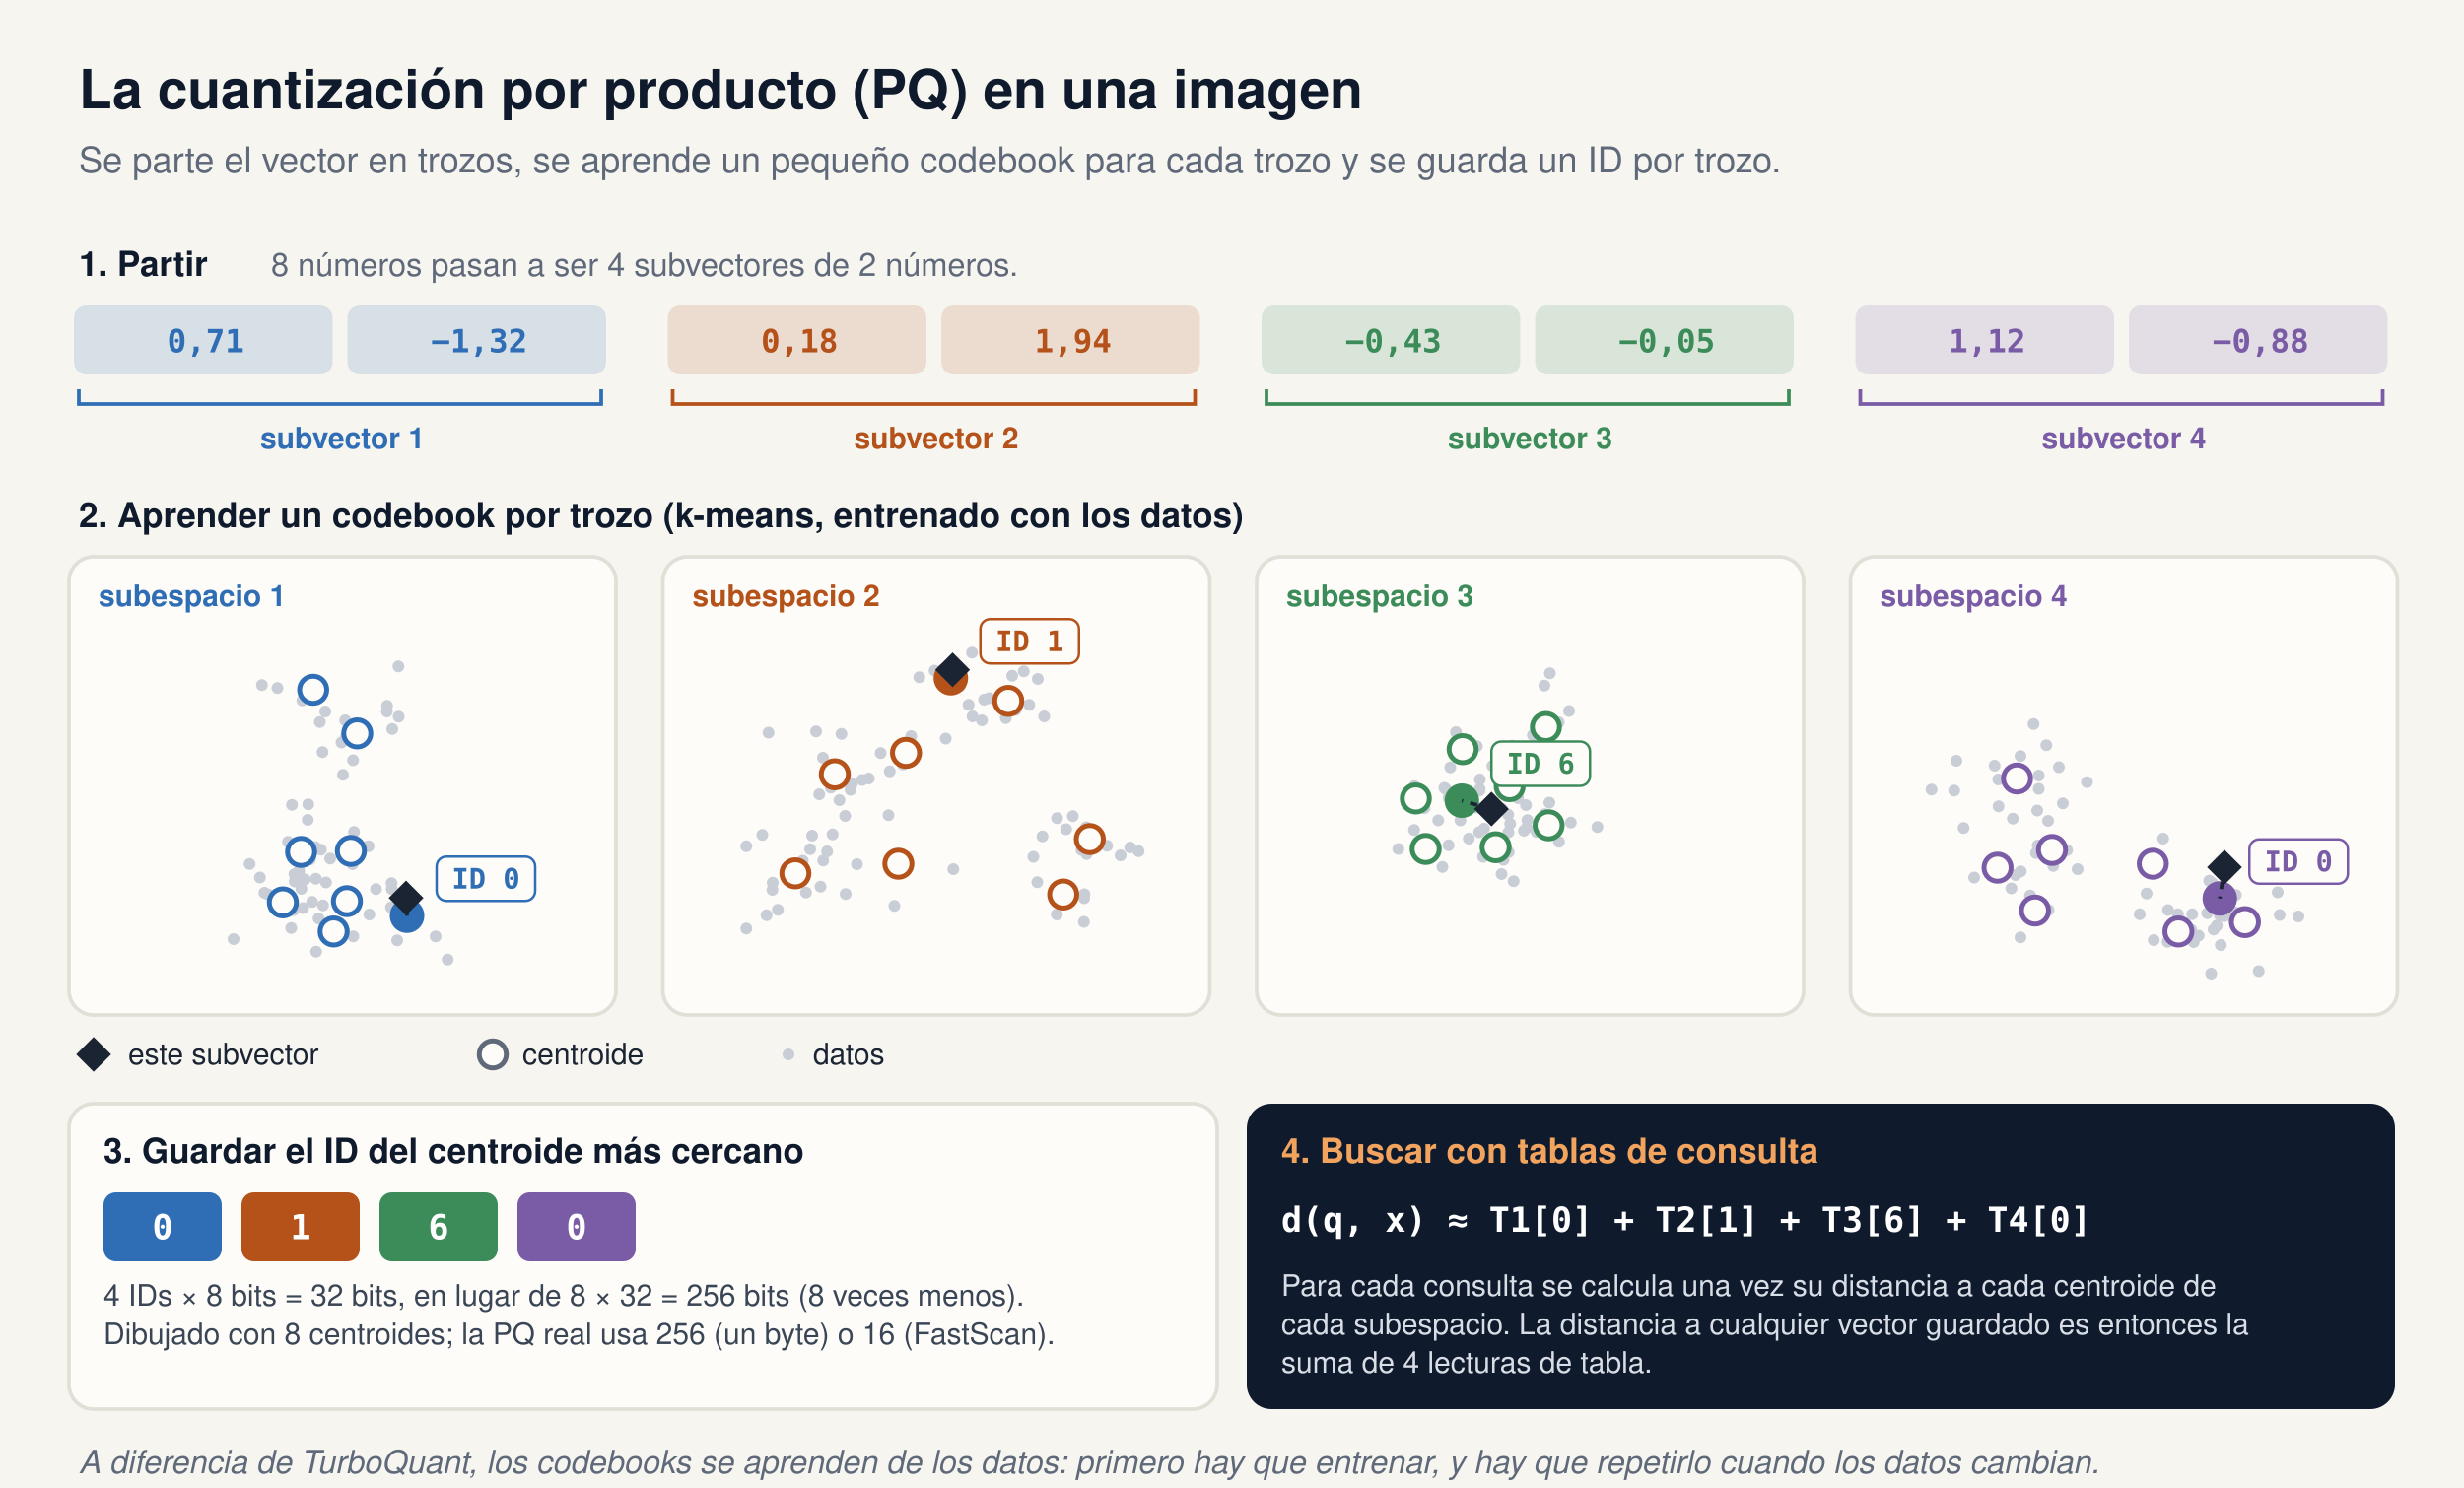
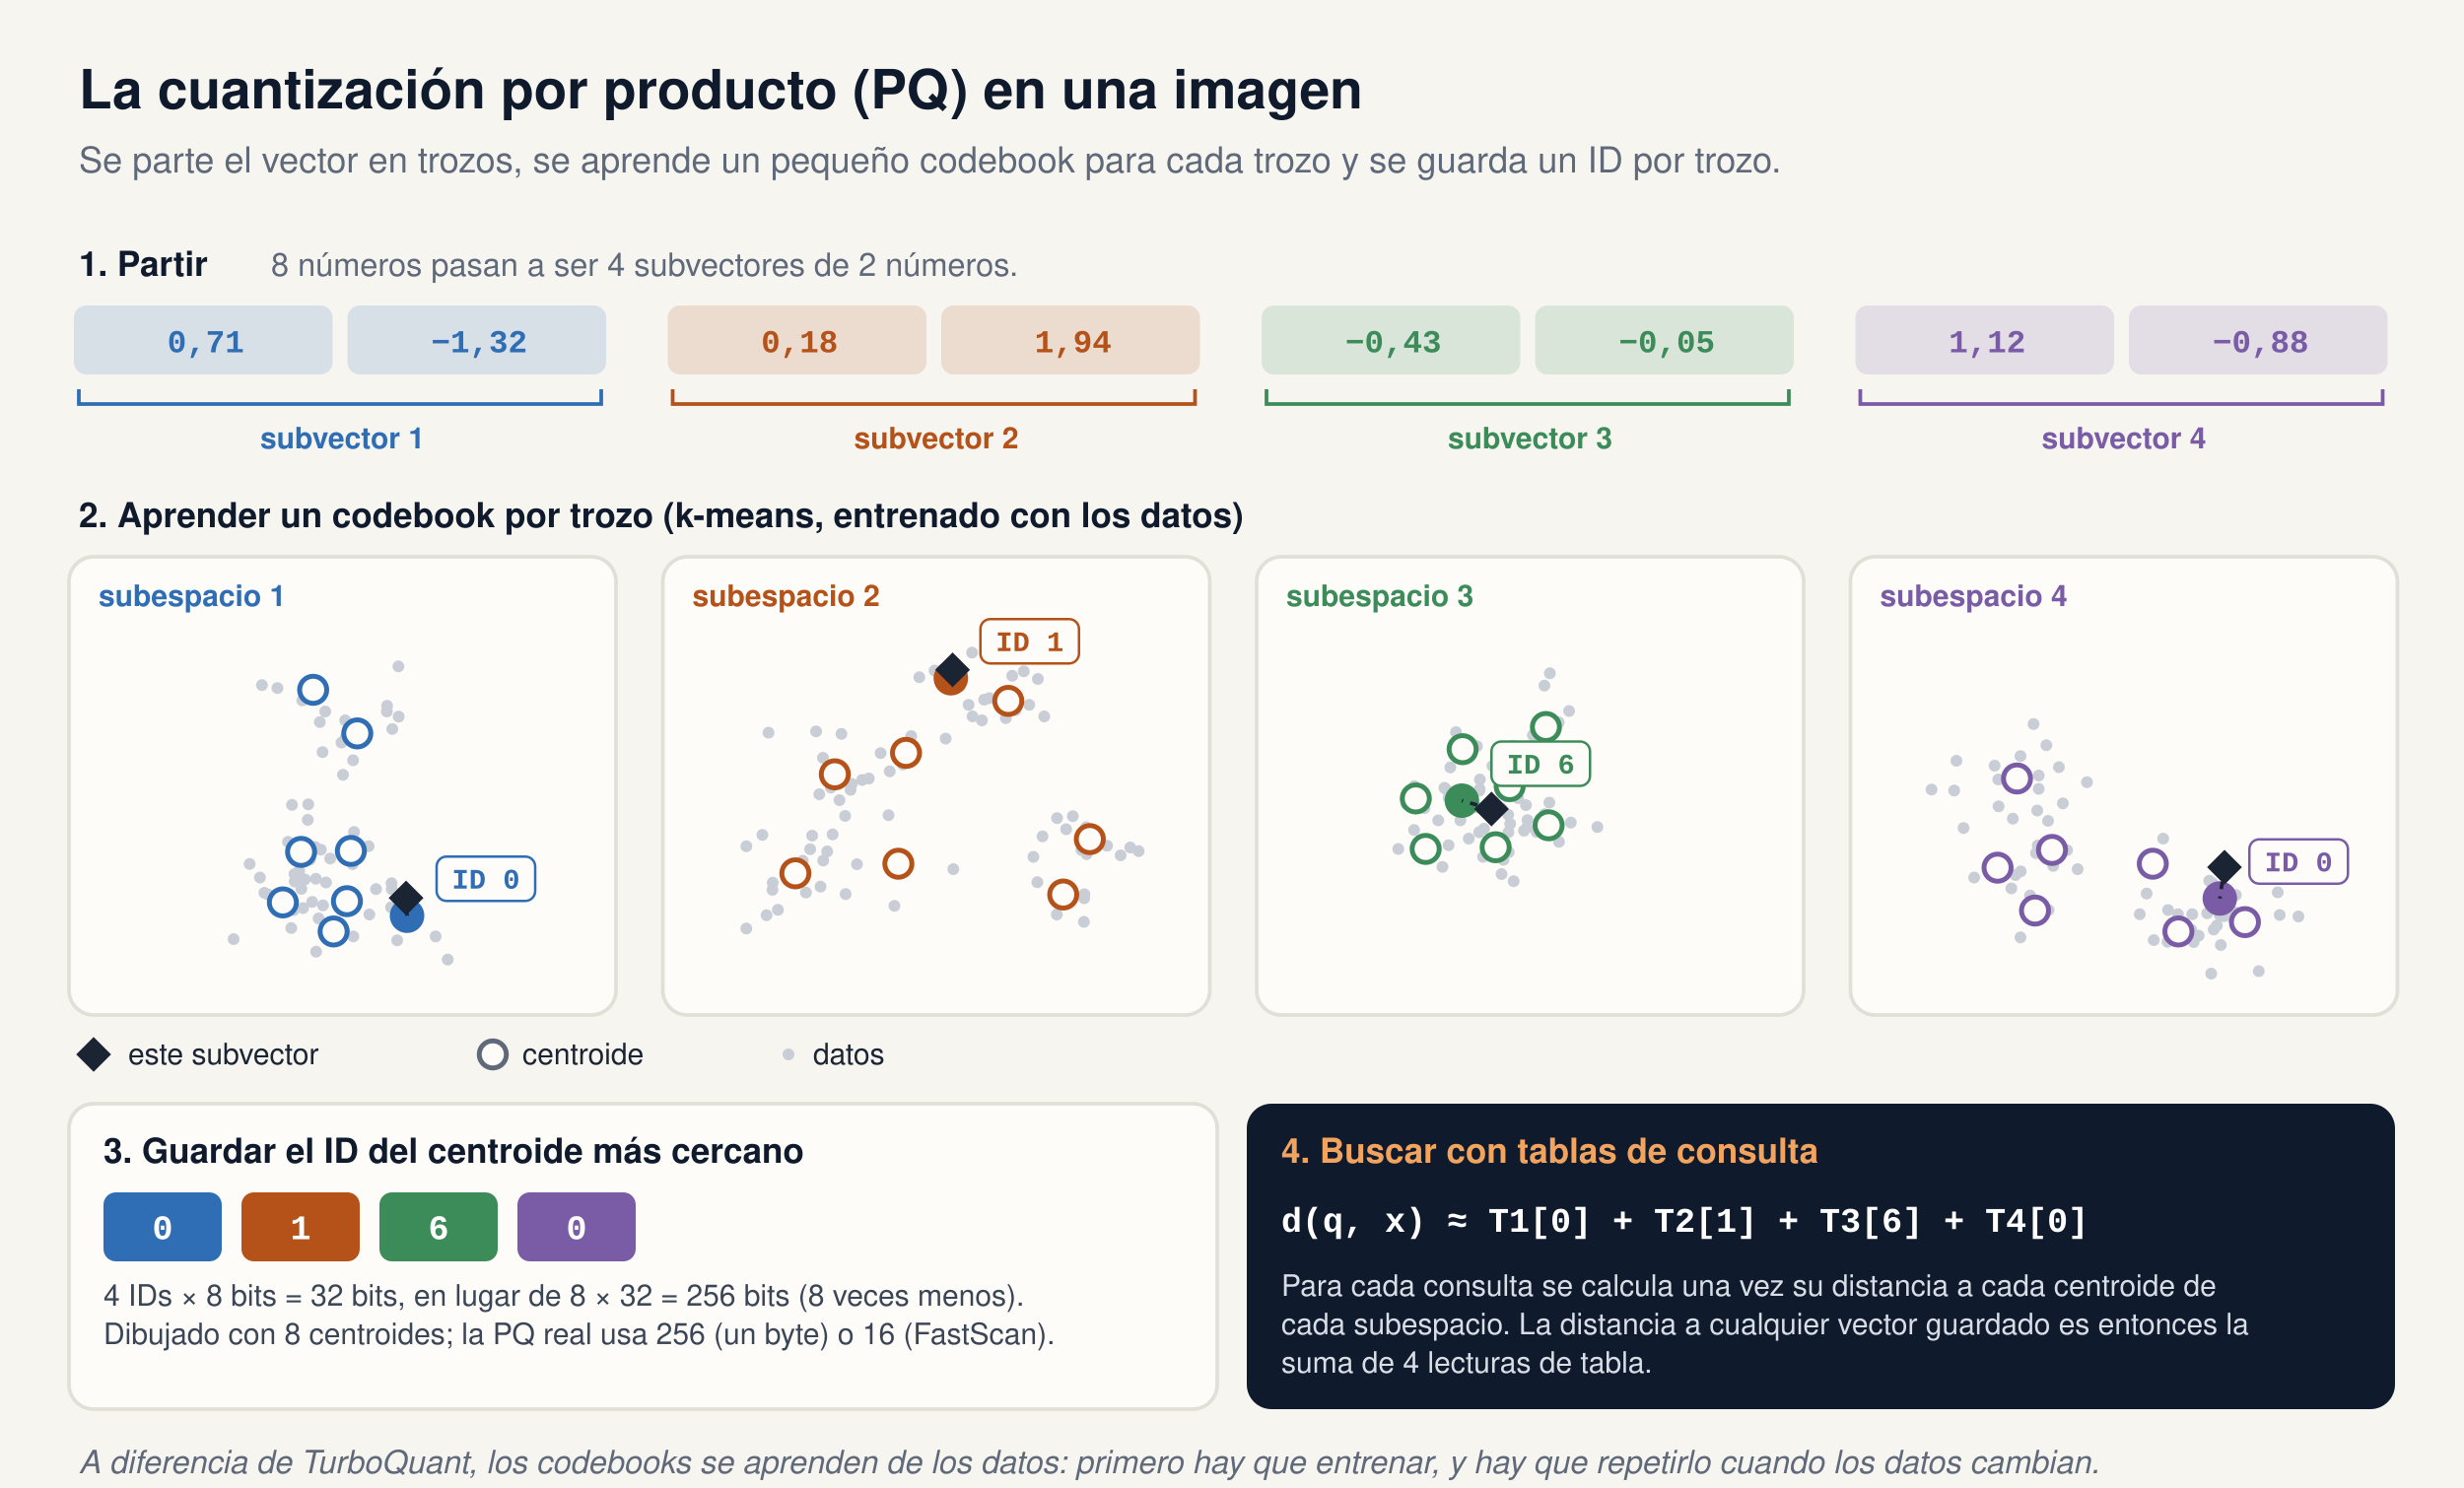
<svg xmlns="http://www.w3.org/2000/svg" viewBox="0 0 1000 604" width="1000" height="604" role="img" aria-label="La cuantización por producto (PQ) en una imagen">
  <defs>
    <marker id="arr" viewBox="0 0 10 10" refX="8" refY="5" markerWidth="7" markerHeight="7" orient="auto-start-reverse">
      <path d="M0,0 L10,5 L0,10 z" fill="context-stroke" />
    </marker>
  </defs>
  <rect x="0.0" y="0.0" width="1000.0" height="604.0" rx="0" fill="#F6F5F0" />
  <text x="32.0" y="44.0" font-family="IBM Plex Sans, Segoe UI, Helvetica, Arial, sans-serif" font-size="22" font-weight="600" fill="#0F1B2D" text-anchor="start">La cuantización por producto (PQ) en una imagen</text>
  <text x="32.0" y="70.0" font-family="IBM Plex Sans, Segoe UI, Helvetica, Arial, sans-serif" font-size="14.5" font-weight="400" fill="#5F6979" text-anchor="start">Se parte el vector en trozos, se aprende un pequeño codebook para cada trozo y se guarda un ID por trozo.</text>
  <text x="32.0" y="112.0" font-family="IBM Plex Sans, Segoe UI, Helvetica, Arial, sans-serif" font-size="14" font-weight="700" fill="#0F1B2D" text-anchor="start">1. Partir</text>
  <text x="110.0" y="112.0" font-family="IBM Plex Sans, Segoe UI, Helvetica, Arial, sans-serif" font-size="13" font-weight="400" fill="#5F6979" text-anchor="start">8 números pasan a ser 4 subvectores de 2 números.</text>
  <rect x="30.0" y="124.0" width="105.0" height="28.0" rx="5" fill="#2F6DB5" opacity="0.15" />
-   <text x="83.5" y="143.0" font-family="JetBrains Mono, Consolas, Menlo, monospace" font-size="13" font-weight="700" fill="#2F6DB5" text-anchor="middle">0,71</text>
+   <text x="83.5" y="143.0" font-family="Consolas, Courier New, Menlo, monospace" font-size="13" font-weight="700" fill="#2F6DB5" text-anchor="middle">0,71</text>
  <rect x="141.0" y="124.0" width="105.0" height="28.0" rx="5" fill="#2F6DB5" opacity="0.15" />
-   <text x="194.5" y="143.0" font-family="JetBrains Mono, Consolas, Menlo, monospace" font-size="13" font-weight="700" fill="#2F6DB5" text-anchor="middle">−1,32</text>
+   <text x="194.5" y="143.0" font-family="Consolas, Courier New, Menlo, monospace" font-size="13" font-weight="700" fill="#2F6DB5" text-anchor="middle">−1,32</text>
  <path d="M32,158 L32,164 L244,164 L244,158" stroke="#2F6DB5" fill="none" stroke-width="1.5" />
  <text x="139.0" y="182.0" font-family="IBM Plex Sans, Segoe UI, Helvetica, Arial, sans-serif" font-size="12" font-weight="600" fill="#2F6DB5" text-anchor="middle">subvector 1</text>
  <rect x="271.0" y="124.0" width="105.0" height="28.0" rx="5" fill="#B4521A" opacity="0.15" />
-   <text x="324.5" y="143.0" font-family="JetBrains Mono, Consolas, Menlo, monospace" font-size="13" font-weight="700" fill="#B4521A" text-anchor="middle">0,18</text>
+   <text x="324.5" y="143.0" font-family="Consolas, Courier New, Menlo, monospace" font-size="13" font-weight="700" fill="#B4521A" text-anchor="middle">0,18</text>
  <rect x="382.0" y="124.0" width="105.0" height="28.0" rx="5" fill="#B4521A" opacity="0.15" />
-   <text x="435.5" y="143.0" font-family="JetBrains Mono, Consolas, Menlo, monospace" font-size="13" font-weight="700" fill="#B4521A" text-anchor="middle">1,94</text>
+   <text x="435.5" y="143.0" font-family="Consolas, Courier New, Menlo, monospace" font-size="13" font-weight="700" fill="#B4521A" text-anchor="middle">1,94</text>
  <path d="M273,158 L273,164 L485,164 L485,158" stroke="#B4521A" fill="none" stroke-width="1.5" />
  <text x="380.0" y="182.0" font-family="IBM Plex Sans, Segoe UI, Helvetica, Arial, sans-serif" font-size="12" font-weight="600" fill="#B4521A" text-anchor="middle">subvector 2</text>
  <rect x="512.0" y="124.0" width="105.0" height="28.0" rx="5" fill="#3C8C5A" opacity="0.15" />
-   <text x="565.5" y="143.0" font-family="JetBrains Mono, Consolas, Menlo, monospace" font-size="13" font-weight="700" fill="#3C8C5A" text-anchor="middle">−0,43</text>
+   <text x="565.5" y="143.0" font-family="Consolas, Courier New, Menlo, monospace" font-size="13" font-weight="700" fill="#3C8C5A" text-anchor="middle">−0,43</text>
  <rect x="623.0" y="124.0" width="105.0" height="28.0" rx="5" fill="#3C8C5A" opacity="0.15" />
-   <text x="676.5" y="143.0" font-family="JetBrains Mono, Consolas, Menlo, monospace" font-size="13" font-weight="700" fill="#3C8C5A" text-anchor="middle">−0,05</text>
+   <text x="676.5" y="143.0" font-family="Consolas, Courier New, Menlo, monospace" font-size="13" font-weight="700" fill="#3C8C5A" text-anchor="middle">−0,05</text>
  <path d="M514,158 L514,164 L726,164 L726,158" stroke="#3C8C5A" fill="none" stroke-width="1.5" />
  <text x="621.0" y="182.0" font-family="IBM Plex Sans, Segoe UI, Helvetica, Arial, sans-serif" font-size="12" font-weight="600" fill="#3C8C5A" text-anchor="middle">subvector 3</text>
  <rect x="753.0" y="124.0" width="105.0" height="28.0" rx="5" fill="#7A5BA6" opacity="0.15" />
-   <text x="806.5" y="143.0" font-family="JetBrains Mono, Consolas, Menlo, monospace" font-size="13" font-weight="700" fill="#7A5BA6" text-anchor="middle">1,12</text>
+   <text x="806.5" y="143.0" font-family="Consolas, Courier New, Menlo, monospace" font-size="13" font-weight="700" fill="#7A5BA6" text-anchor="middle">1,12</text>
  <rect x="864.0" y="124.0" width="105.0" height="28.0" rx="5" fill="#7A5BA6" opacity="0.15" />
-   <text x="917.5" y="143.0" font-family="JetBrains Mono, Consolas, Menlo, monospace" font-size="13" font-weight="700" fill="#7A5BA6" text-anchor="middle">−0,88</text>
+   <text x="917.5" y="143.0" font-family="Consolas, Courier New, Menlo, monospace" font-size="13" font-weight="700" fill="#7A5BA6" text-anchor="middle">−0,88</text>
  <path d="M755,158 L755,164 L967,164 L967,158" stroke="#7A5BA6" fill="none" stroke-width="1.5" />
  <text x="862.0" y="182.0" font-family="IBM Plex Sans, Segoe UI, Helvetica, Arial, sans-serif" font-size="12" font-weight="600" fill="#7A5BA6" text-anchor="middle">subvector 4</text>
  <text x="32.0" y="214.0" font-family="IBM Plex Sans, Segoe UI, Helvetica, Arial, sans-serif" font-size="14" font-weight="700" fill="#0F1B2D" text-anchor="start">2. Aprender un codebook por trozo (k-means, entrenado con los datos)</text>
  <rect x="28.0" y="226.0" width="222.0" height="186.0" rx="10" fill="#FDFCF9" stroke="#E2DFD6" stroke-width="1.5" />
  <text x="40.0" y="246.0" font-family="IBM Plex Sans, Segoe UI, Helvetica, Arial, sans-serif" font-size="12" font-weight="600" fill="#2F6DB5" text-anchor="start">subespacio 1</text>
  <circle cx="167.5" cy="365.2" r="2.4" fill="#C9CED6" />
  <circle cx="161.2" cy="381.7" r="2.4" fill="#C9CED6" />
  <circle cx="159.0" cy="360.9" r="2.4" fill="#C9CED6" />
  <circle cx="137.5" cy="375.6" r="2.4" fill="#C9CED6" />
  <circle cx="128.3" cy="386.3" r="2.4" fill="#C9CED6" />
  <circle cx="129.3" cy="372.8" r="2.4" fill="#C9CED6" />
  <circle cx="138.7" cy="366.3" r="2.4" fill="#C9CED6" />
  <circle cx="162.0" cy="372.2" r="2.4" fill="#C9CED6" />
  <circle cx="118.2" cy="376.7" r="2.4" fill="#C9CED6" />
  <circle cx="158.7" cy="368.3" r="2.4" fill="#C9CED6" />
  <circle cx="134.4" cy="375.9" r="2.4" fill="#C9CED6" />
  <circle cx="143.4" cy="380.1" r="2.4" fill="#C9CED6" />
  <circle cx="176.8" cy="380.1" r="2.4" fill="#C9CED6" />
  <circle cx="158.9" cy="358.5" r="2.4" fill="#C9CED6" />
  <circle cx="149.9" cy="371.2" r="2.4" fill="#C9CED6" />
  <circle cx="161.3" cy="369.0" r="2.4" fill="#C9CED6" />
  <circle cx="139.4" cy="368.8" r="2.4" fill="#C9CED6" />
  <circle cx="181.7" cy="389.5" r="2.4" fill="#C9CED6" />
  <circle cx="143.1" cy="350.8" r="2.4" fill="#C9CED6" />
  <circle cx="118.5" cy="326.7" r="2.4" fill="#C9CED6" />
  <circle cx="141.5" cy="367.6" r="2.4" fill="#C9CED6" />
  <circle cx="130.2" cy="344.9" r="2.4" fill="#C9CED6" />
  <circle cx="125.9" cy="343.6" r="2.4" fill="#C9CED6" />
  <circle cx="127.9" cy="343.8" r="2.4" fill="#C9CED6" />
  <circle cx="152.6" cy="360.9" r="2.4" fill="#C9CED6" />
  <circle cx="132.3" cy="358.2" r="2.4" fill="#C9CED6" />
  <circle cx="131.1" cy="367.5" r="2.4" fill="#C9CED6" />
  <circle cx="119.5" cy="354.8" r="2.4" fill="#C9CED6" />
  <circle cx="143.7" cy="337.7" r="2.4" fill="#C9CED6" />
  <circle cx="107.3" cy="362.4" r="2.4" fill="#C9CED6" />
  <circle cx="139.6" cy="377.8" r="2.4" fill="#C9CED6" />
  <circle cx="121.4" cy="353.5" r="2.4" fill="#C9CED6" />
  <circle cx="149.6" cy="343.5" r="2.4" fill="#C9CED6" />
  <circle cx="123.7" cy="357.0" r="2.4" fill="#C9CED6" />
  <circle cx="124.9" cy="332.8" r="2.4" fill="#C9CED6" />
  <circle cx="122.0" cy="356.2" r="2.4" fill="#C9CED6" />
  <circle cx="128.2" cy="356.7" r="2.4" fill="#C9CED6" />
  <circle cx="119.2" cy="369.4" r="2.4" fill="#C9CED6" />
  <circle cx="122.3" cy="360.8" r="2.4" fill="#C9CED6" />
  <circle cx="141.6" cy="346.8" r="2.4" fill="#C9CED6" />
  <circle cx="122.1" cy="346.6" r="2.4" fill="#C9CED6" />
  <circle cx="116.9" cy="341.7" r="2.4" fill="#C9CED6" />
  <circle cx="122.4" cy="347.7" r="2.4" fill="#C9CED6" />
  <circle cx="101.3" cy="350.7" r="2.4" fill="#C9CED6" />
  <circle cx="94.8" cy="381.2" r="2.4" fill="#C9CED6" />
  <circle cx="117.5" cy="366.7" r="2.4" fill="#C9CED6" />
  <circle cx="125.1" cy="326.5" r="2.4" fill="#C9CED6" />
  <circle cx="108.8" cy="363.1" r="2.4" fill="#C9CED6" />
  <circle cx="125.8" cy="348.9" r="2.4" fill="#C9CED6" />
  <circle cx="119.6" cy="357.8" r="2.4" fill="#C9CED6" />
  <circle cx="134.0" cy="348.5" r="2.4" fill="#C9CED6" />
  <circle cx="105.5" cy="356.2" r="2.4" fill="#C9CED6" />
  <circle cx="123.0" cy="368.6" r="2.4" fill="#C9CED6" />
  <circle cx="126.7" cy="366.1" r="2.4" fill="#C9CED6" />
  <circle cx="157.1" cy="286.5" r="2.4" fill="#C9CED6" />
  <circle cx="142.7" cy="296.5" r="2.4" fill="#C9CED6" />
  <circle cx="139.2" cy="314.5" r="2.4" fill="#C9CED6" />
  <circle cx="122.7" cy="284.3" r="2.4" fill="#C9CED6" />
  <circle cx="106.3" cy="278.1" r="2.4" fill="#C9CED6" />
  <circle cx="112.6" cy="279.3" r="2.4" fill="#C9CED6" />
  <circle cx="127.3" cy="279.0" r="2.4" fill="#C9CED6" />
  <circle cx="143.3" cy="308.6" r="2.4" fill="#C9CED6" />
  <circle cx="161.7" cy="270.5" r="2.4" fill="#C9CED6" />
  <circle cx="140.1" cy="292.4" r="2.4" fill="#C9CED6" />
  <circle cx="138.6" cy="301.4" r="2.4" fill="#C9CED6" />
  <circle cx="159.2" cy="295.9" r="2.4" fill="#C9CED6" />
  <circle cx="140.4" cy="299.1" r="2.4" fill="#C9CED6" />
  <circle cx="130.9" cy="305.3" r="2.4" fill="#C9CED6" />
  <circle cx="161.8" cy="290.9" r="2.4" fill="#C9CED6" />
  <circle cx="157.0" cy="288.8" r="2.4" fill="#C9CED6" />
  <circle cx="129.8" cy="293.1" r="2.4" fill="#C9CED6" />
  <circle cx="132.0" cy="288.8" r="2.4" fill="#C9CED6" />
  <circle cx="165.2" cy="371.7" r="7" fill="#2F6DB5" />
  <circle cx="114.8" cy="366.3" r="5.5" fill="#FDFCF9" stroke="#2F6DB5" stroke-width="2" />
  <circle cx="140.8" cy="365.8" r="5.5" fill="#FDFCF9" stroke="#2F6DB5" stroke-width="2" />
  <circle cx="135.4" cy="378.1" r="5.5" fill="#FDFCF9" stroke="#2F6DB5" stroke-width="2" />
  <circle cx="122.2" cy="345.8" r="5.5" fill="#FDFCF9" stroke="#2F6DB5" stroke-width="2" />
  <circle cx="142.4" cy="345.4" r="5.5" fill="#FDFCF9" stroke="#2F6DB5" stroke-width="2" />
  <circle cx="127.1" cy="280.0" r="5.5" fill="#FDFCF9" stroke="#2F6DB5" stroke-width="2" />
  <circle cx="145.0" cy="297.7" r="5.5" fill="#FDFCF9" stroke="#2F6DB5" stroke-width="2" />
  <line x1="164.8" y1="364.5" x2="165.2" y2="371.7" stroke="#1B2433" stroke-width="1.5" stroke-dasharray="3 3" />
  <rect x="159.8" y="359.5" width="10" height="10" fill="#1B2433" transform="rotate(45 164.8 364.5)" />
  <rect x="177.2" y="347.7" width="40.0" height="18.0" rx="4" fill="#FDFCF9" stroke="#2F6DB5" stroke-width="1" />
-   <text x="197.2" y="360.7" font-family="JetBrains Mono, Consolas, Menlo, monospace" font-size="11.5" font-weight="700" fill="#2F6DB5" text-anchor="middle">ID 0</text>
+   <text x="197.2" y="360.7" font-family="Consolas, Courier New, Menlo, monospace" font-size="11.5" font-weight="700" fill="#2F6DB5" text-anchor="middle">ID 0</text>
  <rect x="269.0" y="226.0" width="222.0" height="186.0" rx="10" fill="#FDFCF9" stroke="#E2DFD6" stroke-width="1.5" />
  <text x="281.0" y="246.0" font-family="IBM Plex Sans, Segoe UI, Helvetica, Arial, sans-serif" font-size="12" font-weight="600" fill="#B4521A" text-anchor="start">subespacio 2</text>
  <circle cx="398.5" cy="292.4" r="2.4" fill="#C9CED6" />
  <circle cx="373.1" cy="274.9" r="2.4" fill="#C9CED6" />
  <circle cx="401.5" cy="283.4" r="2.4" fill="#C9CED6" />
  <circle cx="389.6" cy="278.5" r="2.4" fill="#C9CED6" />
  <circle cx="393.1" cy="286.1" r="2.4" fill="#C9CED6" />
  <circle cx="383.8" cy="299.8" r="2.4" fill="#C9CED6" />
  <circle cx="423.8" cy="290.8" r="2.4" fill="#C9CED6" />
  <circle cx="406.7" cy="284.7" r="2.4" fill="#C9CED6" />
  <circle cx="394.7" cy="290.8" r="2.4" fill="#C9CED6" />
  <circle cx="412.2" cy="288.2" r="2.4" fill="#C9CED6" />
  <circle cx="399.4" cy="284.0" r="2.4" fill="#C9CED6" />
  <circle cx="421.2" cy="275.6" r="2.4" fill="#C9CED6" />
  <circle cx="408.2" cy="291.5" r="2.4" fill="#C9CED6" />
  <circle cx="379.3" cy="272.2" r="2.4" fill="#C9CED6" />
  <circle cx="417.7" cy="286.1" r="2.4" fill="#C9CED6" />
  <circle cx="410.8" cy="274.3" r="2.4" fill="#C9CED6" />
  <circle cx="415.5" cy="272.5" r="2.4" fill="#C9CED6" />
  <circle cx="394.5" cy="264.9" r="2.4" fill="#C9CED6" />
  <circle cx="309.4" cy="338.9" r="2.4" fill="#C9CED6" />
  <circle cx="337.9" cy="338.7" r="2.4" fill="#C9CED6" />
  <circle cx="360.6" cy="330.9" r="2.4" fill="#C9CED6" />
  <circle cx="311.1" cy="371.5" r="2.4" fill="#C9CED6" />
  <circle cx="343.2" cy="362.9" r="2.4" fill="#C9CED6" />
  <circle cx="329.6" cy="339.2" r="2.4" fill="#C9CED6" />
  <circle cx="302.9" cy="376.9" r="2.4" fill="#C9CED6" />
  <circle cx="334.1" cy="349.3" r="2.4" fill="#C9CED6" />
  <circle cx="325.8" cy="349.4" r="2.4" fill="#C9CED6" />
  <circle cx="315.7" cy="369.3" r="2.4" fill="#C9CED6" />
  <circle cx="327.1" cy="362.3" r="2.4" fill="#C9CED6" />
  <circle cx="302.9" cy="343.5" r="2.4" fill="#C9CED6" />
  <circle cx="328.8" cy="344.7" r="2.4" fill="#C9CED6" />
  <circle cx="313.6" cy="358.3" r="2.4" fill="#C9CED6" />
  <circle cx="313.5" cy="361.2" r="2.4" fill="#C9CED6" />
  <circle cx="333.0" cy="359.9" r="2.4" fill="#C9CED6" />
  <circle cx="335.7" cy="345.6" r="2.4" fill="#C9CED6" />
  <circle cx="363.0" cy="367.7" r="2.4" fill="#C9CED6" />
  <circle cx="454.8" cy="347.2" r="2.4" fill="#C9CED6" />
  <circle cx="440.0" cy="364.6" r="2.4" fill="#C9CED6" />
  <circle cx="432.7" cy="336.6" r="2.4" fill="#C9CED6" />
  <circle cx="438.9" cy="345.0" r="2.4" fill="#C9CED6" />
  <circle cx="435.4" cy="331.3" r="2.4" fill="#C9CED6" />
  <circle cx="439.9" cy="374.2" r="2.4" fill="#C9CED6" />
  <circle cx="428.9" cy="371.2" r="2.4" fill="#C9CED6" />
  <circle cx="386.9" cy="352.8" r="2.4" fill="#C9CED6" />
  <circle cx="462.1" cy="345.5" r="2.4" fill="#C9CED6" />
  <circle cx="421.0" cy="358.1" r="2.4" fill="#C9CED6" />
  <circle cx="458.7" cy="344.0" r="2.4" fill="#C9CED6" />
  <circle cx="441.0" cy="346.7" r="2.4" fill="#C9CED6" />
  <circle cx="440.8" cy="335.8" r="2.4" fill="#C9CED6" />
  <circle cx="449.3" cy="343.3" r="2.4" fill="#C9CED6" />
  <circle cx="423.1" cy="339.5" r="2.4" fill="#C9CED6" />
  <circle cx="429.0" cy="332.1" r="2.4" fill="#C9CED6" />
  <circle cx="419.4" cy="347.8" r="2.4" fill="#C9CED6" />
  <circle cx="440.1" cy="363.0" r="2.4" fill="#C9CED6" />
  <circle cx="369.8" cy="298.8" r="2.4" fill="#C9CED6" />
  <circle cx="334.0" cy="307.6" r="2.4" fill="#C9CED6" />
  <circle cx="347.8" cy="350.8" r="2.4" fill="#C9CED6" />
  <circle cx="345.7" cy="318.2" r="2.4" fill="#C9CED6" />
  <circle cx="343.0" cy="331.2" r="2.4" fill="#C9CED6" />
  <circle cx="337.2" cy="319.7" r="2.4" fill="#C9CED6" />
  <circle cx="361.1" cy="313.1" r="2.4" fill="#C9CED6" />
  <circle cx="341.5" cy="297.9" r="2.4" fill="#C9CED6" />
  <circle cx="332.5" cy="322.4" r="2.4" fill="#C9CED6" />
  <circle cx="311.9" cy="297.4" r="2.4" fill="#C9CED6" />
  <circle cx="357.4" cy="305.7" r="2.4" fill="#C9CED6" />
  <circle cx="352.6" cy="316.0" r="2.4" fill="#C9CED6" />
  <circle cx="345.2" cy="320.6" r="2.4" fill="#C9CED6" />
  <circle cx="338.3" cy="316.7" r="2.4" fill="#C9CED6" />
  <circle cx="366.4" cy="310.3" r="2.4" fill="#C9CED6" />
  <circle cx="340.7" cy="324.8" r="2.4" fill="#C9CED6" />
  <circle cx="331.2" cy="296.9" r="2.4" fill="#C9CED6" />
  <circle cx="349.9" cy="316.6" r="2.4" fill="#C9CED6" />
  <circle cx="409.2" cy="284.5" r="5.5" fill="#FDFCF9" stroke="#B4521A" stroke-width="2" />
  <circle cx="385.9" cy="275.3" r="7" fill="#B4521A" />
  <circle cx="364.6" cy="350.6" r="5.5" fill="#FDFCF9" stroke="#B4521A" stroke-width="2" />
  <circle cx="322.8" cy="354.5" r="5.5" fill="#FDFCF9" stroke="#B4521A" stroke-width="2" />
  <circle cx="442.3" cy="340.6" r="5.5" fill="#FDFCF9" stroke="#B4521A" stroke-width="2" />
  <circle cx="431.5" cy="363.1" r="5.5" fill="#FDFCF9" stroke="#B4521A" stroke-width="2" />
  <circle cx="367.7" cy="305.6" r="5.5" fill="#FDFCF9" stroke="#B4521A" stroke-width="2" />
  <circle cx="338.8" cy="314.3" r="5.5" fill="#FDFCF9" stroke="#B4521A" stroke-width="2" />
  <line x1="386.6" y1="271.9" x2="385.9" y2="275.3" stroke="#1B2433" stroke-width="1.5" stroke-dasharray="3 3" />
  <rect x="381.6" y="266.9" width="10" height="10" fill="#1B2433" transform="rotate(45 386.6 271.9)" />
  <rect x="397.9" y="251.3" width="40.0" height="18.0" rx="4" fill="#FDFCF9" stroke="#B4521A" stroke-width="1" />
-   <text x="417.9" y="264.3" font-family="JetBrains Mono, Consolas, Menlo, monospace" font-size="11.5" font-weight="700" fill="#B4521A" text-anchor="middle">ID 1</text>
+   <text x="417.9" y="264.3" font-family="Consolas, Courier New, Menlo, monospace" font-size="11.5" font-weight="700" fill="#B4521A" text-anchor="middle">ID 1</text>
  <rect x="510.0" y="226.0" width="222.0" height="186.0" rx="10" fill="#FDFCF9" stroke="#E2DFD6" stroke-width="1.5" />
  <text x="522.0" y="246.0" font-family="IBM Plex Sans, Segoe UI, Helvetica, Arial, sans-serif" font-size="12" font-weight="600" fill="#3C8C5A" text-anchor="start">subespacio 3</text>
  <circle cx="574.0" cy="319.1" r="2.4" fill="#C9CED6" />
  <circle cx="575.3" cy="323.1" r="2.4" fill="#C9CED6" />
  <circle cx="612.9" cy="334.4" r="2.4" fill="#C9CED6" />
  <circle cx="578.1" cy="328.0" r="2.4" fill="#C9CED6" />
  <circle cx="587.9" cy="343.1" r="2.4" fill="#C9CED6" />
  <circle cx="595.5" cy="304.7" r="2.4" fill="#C9CED6" />
  <circle cx="583.7" cy="333.0" r="2.4" fill="#C9CED6" />
  <circle cx="570.8" cy="326.3" r="2.4" fill="#C9CED6" />
  <circle cx="567.5" cy="344.6" r="2.4" fill="#C9CED6" />
  <circle cx="608.9" cy="342.0" r="2.4" fill="#C9CED6" />
  <circle cx="605.7" cy="310.9" r="2.4" fill="#C9CED6" />
  <circle cx="592.2" cy="323.4" r="2.4" fill="#C9CED6" />
  <circle cx="619.9" cy="332.9" r="2.4" fill="#C9CED6" />
  <circle cx="578.2" cy="347.7" r="2.4" fill="#C9CED6" />
  <circle cx="588.6" cy="311.5" r="2.4" fill="#C9CED6" />
  <circle cx="603.7" cy="342.5" r="2.4" fill="#C9CED6" />
  <circle cx="573.9" cy="336.9" r="2.4" fill="#C9CED6" />
  <circle cx="592.7" cy="333.0" r="2.4" fill="#C9CED6" />
  <circle cx="622.1" cy="298.4" r="2.4" fill="#C9CED6" />
  <circle cx="613.7" cy="302.7" r="2.4" fill="#C9CED6" />
  <circle cx="622.0" cy="303.3" r="2.4" fill="#C9CED6" />
  <circle cx="626.8" cy="278.3" r="2.4" fill="#C9CED6" />
  <circle cx="628.3" cy="301.5" r="2.4" fill="#C9CED6" />
  <circle cx="590.9" cy="297.2" r="2.4" fill="#C9CED6" />
  <circle cx="586.7" cy="320.2" r="2.4" fill="#C9CED6" />
  <circle cx="632.6" cy="293.2" r="2.4" fill="#C9CED6" />
  <circle cx="616.1" cy="324.0" r="2.4" fill="#C9CED6" />
  <circle cx="612.5" cy="310.9" r="2.4" fill="#C9CED6" />
  <circle cx="629.0" cy="273.3" r="2.4" fill="#C9CED6" />
  <circle cx="622.1" cy="312.1" r="2.4" fill="#C9CED6" />
  <circle cx="599.4" cy="302.9" r="2.4" fill="#C9CED6" />
  <circle cx="615.7" cy="316.9" r="2.4" fill="#C9CED6" />
  <circle cx="620.5" cy="316.9" r="2.4" fill="#C9CED6" />
  <circle cx="636.8" cy="288.6" r="2.4" fill="#C9CED6" />
  <circle cx="636.3" cy="308.2" r="2.4" fill="#C9CED6" />
  <circle cx="627.0" cy="303.9" r="2.4" fill="#C9CED6" />
  <circle cx="600.3" cy="337.8" r="2.4" fill="#C9CED6" />
  <circle cx="585.4" cy="351.9" r="2.4" fill="#C9CED6" />
  <circle cx="619.7" cy="335.9" r="2.4" fill="#C9CED6" />
  <circle cx="610.3" cy="320.7" r="2.4" fill="#C9CED6" />
  <circle cx="578.3" cy="343.5" r="2.4" fill="#C9CED6" />
  <circle cx="609.6" cy="328.4" r="2.4" fill="#C9CED6" />
  <circle cx="600.5" cy="320.3" r="2.4" fill="#C9CED6" />
  <circle cx="610.2" cy="349.0" r="2.4" fill="#C9CED6" />
  <circle cx="591.5" cy="323.2" r="2.4" fill="#C9CED6" />
  <circle cx="614.3" cy="357.7" r="2.4" fill="#C9CED6" />
  <circle cx="628.8" cy="325.8" r="2.4" fill="#C9CED6" />
  <circle cx="628.7" cy="338.4" r="2.4" fill="#C9CED6" />
  <circle cx="601.9" cy="347.8" r="2.4" fill="#C9CED6" />
  <circle cx="648.3" cy="335.7" r="2.4" fill="#C9CED6" />
  <circle cx="632.7" cy="341.7" r="2.4" fill="#C9CED6" />
  <circle cx="609.4" cy="354.8" r="2.4" fill="#C9CED6" />
  <circle cx="600.4" cy="320.9" r="2.4" fill="#C9CED6" />
  <circle cx="586.2" cy="319.8" r="2.4" fill="#C9CED6" />
  <circle cx="618.5" cy="337.2" r="2.4" fill="#C9CED6" />
  <circle cx="604.7" cy="329.8" r="2.4" fill="#C9CED6" />
  <circle cx="612.1" cy="330.7" r="2.4" fill="#C9CED6" />
  <circle cx="599.4" cy="327.8" r="2.4" fill="#C9CED6" />
  <circle cx="596.1" cy="340.4" r="2.4" fill="#C9CED6" />
  <circle cx="612.2" cy="312.6" r="2.4" fill="#C9CED6" />
  <circle cx="587.9" cy="323.8" r="2.4" fill="#C9CED6" />
  <circle cx="602.3" cy="336.4" r="2.4" fill="#C9CED6" />
  <circle cx="626.9" cy="330.5" r="2.4" fill="#C9CED6" />
  <circle cx="637.5" cy="333.9" r="2.4" fill="#C9CED6" />
  <circle cx="619.3" cy="326.8" r="2.4" fill="#C9CED6" />
  <circle cx="600.6" cy="316.4" r="2.4" fill="#C9CED6" />
  <circle cx="610.4" cy="316.2" r="2.4" fill="#C9CED6" />
  <circle cx="612.2" cy="337.8" r="2.4" fill="#C9CED6" />
  <circle cx="611.3" cy="323.2" r="2.4" fill="#C9CED6" />
  <circle cx="628.7" cy="335.5" r="2.4" fill="#C9CED6" />
  <circle cx="612.3" cy="345.9" r="2.4" fill="#C9CED6" />
  <circle cx="623.6" cy="337.7" r="2.4" fill="#C9CED6" />
  <circle cx="574.6" cy="324.1" r="5.5" fill="#FDFCF9" stroke="#3C8C5A" stroke-width="2" />
  <circle cx="612.7" cy="319.1" r="5.5" fill="#FDFCF9" stroke="#3C8C5A" stroke-width="2" />
  <circle cx="627.4" cy="295.1" r="5.5" fill="#FDFCF9" stroke="#3C8C5A" stroke-width="2" />
  <circle cx="593.6" cy="304.1" r="5.5" fill="#FDFCF9" stroke="#3C8C5A" stroke-width="2" />
  <circle cx="578.6" cy="344.6" r="5.5" fill="#FDFCF9" stroke="#3C8C5A" stroke-width="2" />
  <circle cx="628.5" cy="335.0" r="5.5" fill="#FDFCF9" stroke="#3C8C5A" stroke-width="2" />
  <circle cx="593.3" cy="325.0" r="7" fill="#3C8C5A" />
  <circle cx="607.0" cy="343.9" r="5.5" fill="#FDFCF9" stroke="#3C8C5A" stroke-width="2" />
  <line x1="605.3" y1="328.4" x2="593.3" y2="325.0" stroke="#1B2433" stroke-width="1.5" stroke-dasharray="3 3" />
  <rect x="600.3" y="323.4" width="10" height="10" fill="#1B2433" transform="rotate(45 605.3 328.4)" />
  <rect x="605.3" y="301.0" width="40.0" height="18.0" rx="4" fill="#FDFCF9" stroke="#3C8C5A" stroke-width="1" />
-   <text x="625.3" y="314.0" font-family="JetBrains Mono, Consolas, Menlo, monospace" font-size="11.5" font-weight="700" fill="#3C8C5A" text-anchor="middle">ID 6</text>
+   <text x="625.3" y="314.0" font-family="Consolas, Courier New, Menlo, monospace" font-size="11.5" font-weight="700" fill="#3C8C5A" text-anchor="middle">ID 6</text>
  <rect x="751.0" y="226.0" width="222.0" height="186.0" rx="10" fill="#FDFCF9" stroke="#E2DFD6" stroke-width="1.5" />
  <text x="763.0" y="246.0" font-family="IBM Plex Sans, Segoe UI, Helvetica, Arial, sans-serif" font-size="12" font-weight="600" fill="#7A5BA6" text-anchor="start">subespacio 4</text>
  <circle cx="903.5" cy="367.8" r="2.4" fill="#C9CED6" />
  <circle cx="901.0" cy="370.6" r="2.4" fill="#C9CED6" />
  <circle cx="874.1" cy="381.6" r="2.4" fill="#C9CED6" />
  <circle cx="924.4" cy="362.2" r="2.4" fill="#C9CED6" />
  <circle cx="897.9" cy="358.5" r="2.4" fill="#C9CED6" />
  <circle cx="896.6" cy="357.5" r="2.4" fill="#C9CED6" />
  <circle cx="925.2" cy="371.4" r="2.4" fill="#C9CED6" />
  <circle cx="868.4" cy="371.1" r="2.4" fill="#C9CED6" />
  <circle cx="872.1" cy="348.6" r="2.4" fill="#C9CED6" />
  <circle cx="907.4" cy="370.4" r="2.4" fill="#C9CED6" />
  <circle cx="871.2" cy="362.7" r="2.4" fill="#C9CED6" />
  <circle cx="916.7" cy="394.2" r="2.4" fill="#C9CED6" />
  <circle cx="902.6" cy="371.9" r="2.4" fill="#C9CED6" />
  <circle cx="911.0" cy="371.9" r="2.4" fill="#C9CED6" />
  <circle cx="889.3" cy="377.4" r="2.4" fill="#C9CED6" />
  <circle cx="877.9" cy="340.4" r="2.4" fill="#C9CED6" />
  <circle cx="907.4" cy="363.3" r="2.4" fill="#C9CED6" />
  <circle cx="879.7" cy="382.3" r="2.4" fill="#C9CED6" />
  <circle cx="895.8" cy="370.7" r="2.4" fill="#C9CED6" />
  <circle cx="900.9" cy="371.5" r="2.4" fill="#C9CED6" />
  <circle cx="883.9" cy="371.1" r="2.4" fill="#C9CED6" />
  <circle cx="901.6" cy="353.8" r="2.4" fill="#C9CED6" />
  <circle cx="932.8" cy="372.0" r="2.4" fill="#C9CED6" />
  <circle cx="889.7" cy="371.1" r="2.4" fill="#C9CED6" />
  <circle cx="892.3" cy="379.8" r="2.4" fill="#C9CED6" />
  <circle cx="901.3" cy="383.6" r="2.4" fill="#C9CED6" />
  <circle cx="912.2" cy="371.6" r="2.4" fill="#C9CED6" />
  <circle cx="906.3" cy="372.6" r="2.4" fill="#C9CED6" />
  <circle cx="890.3" cy="382.4" r="2.4" fill="#C9CED6" />
  <circle cx="898.4" cy="377.3" r="2.4" fill="#C9CED6" />
  <circle cx="906.1" cy="370.4" r="2.4" fill="#C9CED6" />
  <circle cx="879.9" cy="369.4" r="2.4" fill="#C9CED6" />
  <circle cx="880.3" cy="378.2" r="2.4" fill="#C9CED6" />
  <circle cx="897.4" cy="395.2" r="2.4" fill="#C9CED6" />
  <circle cx="903.7" cy="368.4" r="2.4" fill="#C9CED6" />
  <circle cx="899.7" cy="375.7" r="2.4" fill="#C9CED6" />
  <circle cx="816.3" cy="360.6" r="2.4" fill="#C9CED6" />
  <circle cx="818.0" cy="355.2" r="2.4" fill="#C9CED6" />
  <circle cx="823.9" cy="363.5" r="2.4" fill="#C9CED6" />
  <circle cx="826.3" cy="346.3" r="2.4" fill="#C9CED6" />
  <circle cx="820.1" cy="353.7" r="2.4" fill="#C9CED6" />
  <circle cx="831.4" cy="369.4" r="2.4" fill="#C9CED6" />
  <circle cx="829.9" cy="345.0" r="2.4" fill="#C9CED6" />
  <circle cx="827.0" cy="343.2" r="2.4" fill="#C9CED6" />
  <circle cx="811.7" cy="351.4" r="2.4" fill="#C9CED6" />
  <circle cx="832.8" cy="342.6" r="2.4" fill="#C9CED6" />
  <circle cx="825.8" cy="367.5" r="2.4" fill="#C9CED6" />
  <circle cx="831.2" cy="333.2" r="2.4" fill="#C9CED6" />
  <circle cx="838.9" cy="345.1" r="2.4" fill="#C9CED6" />
  <circle cx="796.9" cy="336.1" r="2.4" fill="#C9CED6" />
  <circle cx="820.0" cy="380.5" r="2.4" fill="#C9CED6" />
  <circle cx="828.6" cy="367.2" r="2.4" fill="#C9CED6" />
  <circle cx="801.2" cy="356.2" r="2.4" fill="#C9CED6" />
  <circle cx="843.2" cy="352.8" r="2.4" fill="#C9CED6" />
  <circle cx="825.3" cy="293.9" r="2.4" fill="#C9CED6" />
  <circle cx="847.0" cy="317.5" r="2.4" fill="#C9CED6" />
  <circle cx="816.9" cy="332.3" r="2.4" fill="#C9CED6" />
  <circle cx="809.5" cy="310.8" r="2.4" fill="#C9CED6" />
  <circle cx="827.4" cy="314.8" r="2.4" fill="#C9CED6" />
  <circle cx="837.2" cy="326.1" r="2.4" fill="#C9CED6" />
  <circle cx="820.0" cy="306.9" r="2.4" fill="#C9CED6" />
  <circle cx="830.5" cy="302.5" r="2.4" fill="#C9CED6" />
  <circle cx="827.4" cy="320.2" r="2.4" fill="#C9CED6" />
  <circle cx="826.8" cy="329.0" r="2.4" fill="#C9CED6" />
  <circle cx="794.0" cy="308.8" r="2.4" fill="#C9CED6" />
  <circle cx="820.0" cy="312.3" r="2.4" fill="#C9CED6" />
  <circle cx="793.1" cy="320.9" r="2.4" fill="#C9CED6" />
  <circle cx="811.1" cy="327.3" r="2.4" fill="#C9CED6" />
  <circle cx="783.9" cy="320.5" r="2.4" fill="#C9CED6" />
  <circle cx="835.6" cy="311.4" r="2.4" fill="#C9CED6" />
  <circle cx="811.0" cy="316.4" r="2.4" fill="#C9CED6" />
  <circle cx="833.3" cy="351.5" r="2.4" fill="#C9CED6" />
  <circle cx="900.9" cy="364.7" r="7" fill="#7A5BA6" />
  <circle cx="873.7" cy="350.6" r="5.5" fill="#FDFCF9" stroke="#7A5BA6" stroke-width="2" />
  <circle cx="884.1" cy="378.1" r="5.5" fill="#FDFCF9" stroke="#7A5BA6" stroke-width="2" />
  <circle cx="911.1" cy="374.3" r="5.5" fill="#FDFCF9" stroke="#7A5BA6" stroke-width="2" />
  <circle cx="810.7" cy="352.2" r="5.5" fill="#FDFCF9" stroke="#7A5BA6" stroke-width="2" />
  <circle cx="825.9" cy="369.6" r="5.5" fill="#FDFCF9" stroke="#7A5BA6" stroke-width="2" />
  <circle cx="818.6" cy="316.0" r="5.5" fill="#FDFCF9" stroke="#7A5BA6" stroke-width="2" />
  <circle cx="832.8" cy="345.0" r="5.5" fill="#FDFCF9" stroke="#7A5BA6" stroke-width="2" />
  <line x1="902.8" y1="352.0" x2="900.9" y2="364.7" stroke="#1B2433" stroke-width="1.5" stroke-dasharray="3 3" />
  <rect x="897.8" y="347.0" width="10" height="10" fill="#1B2433" transform="rotate(45 902.8 352.0)" />
  <rect x="912.9" y="340.7" width="40.0" height="18.0" rx="4" fill="#FDFCF9" stroke="#7A5BA6" stroke-width="1" />
-   <text x="932.9" y="353.7" font-family="JetBrains Mono, Consolas, Menlo, monospace" font-size="11.5" font-weight="700" fill="#7A5BA6" text-anchor="middle">ID 0</text>
+   <text x="932.9" y="353.7" font-family="Consolas, Courier New, Menlo, monospace" font-size="11.5" font-weight="700" fill="#7A5BA6" text-anchor="middle">ID 0</text>
  <rect x="33.0" y="423.0" width="10" height="10" fill="#1B2433" transform="rotate(45 38 428)" />
  <text x="52.0" y="432.0" font-family="IBM Plex Sans, Segoe UI, Helvetica, Arial, sans-serif" font-size="12" font-weight="400" fill="#1B2433" text-anchor="start">este subvector</text>
  <circle cx="200" cy="428" r="5.5" fill="#FDFCF9" stroke="#5F6979" stroke-width="2" />
  <text x="212.0" y="432.0" font-family="IBM Plex Sans, Segoe UI, Helvetica, Arial, sans-serif" font-size="12" font-weight="400" fill="#1B2433" text-anchor="start">centroide</text>
  <circle cx="320.0" cy="428.0" r="2.4" fill="#C9CED6" />
  <text x="330.0" y="432.0" font-family="IBM Plex Sans, Segoe UI, Helvetica, Arial, sans-serif" font-size="12" font-weight="400" fill="#1B2433" text-anchor="start">datos</text>
  <rect x="28.0" y="448.0" width="466.0" height="124.0" rx="10" fill="#FDFCF9" stroke="#E2DFD6" stroke-width="1.5" />
  <text x="42.0" y="472.0" font-family="IBM Plex Sans, Segoe UI, Helvetica, Arial, sans-serif" font-size="14" font-weight="600" fill="#0F1B2D" text-anchor="start">3. Guardar el ID del centroide más cercano</text>
  <rect x="42.0" y="484.0" width="48.0" height="28.0" rx="5" fill="#2F6DB5" />
-   <text x="66.0" y="503.0" font-family="JetBrains Mono, Consolas, Menlo, monospace" font-size="14" font-weight="700" fill="#FFFFFF" text-anchor="middle">0</text>
+   <text x="66.0" y="503.0" font-family="Consolas, Courier New, Menlo, monospace" font-size="14" font-weight="700" fill="#FFFFFF" text-anchor="middle">0</text>
  <rect x="98.0" y="484.0" width="48.0" height="28.0" rx="5" fill="#B4521A" />
-   <text x="122.0" y="503.0" font-family="JetBrains Mono, Consolas, Menlo, monospace" font-size="14" font-weight="700" fill="#FFFFFF" text-anchor="middle">1</text>
+   <text x="122.0" y="503.0" font-family="Consolas, Courier New, Menlo, monospace" font-size="14" font-weight="700" fill="#FFFFFF" text-anchor="middle">1</text>
  <rect x="154.0" y="484.0" width="48.0" height="28.0" rx="5" fill="#3C8C5A" />
-   <text x="178.0" y="503.0" font-family="JetBrains Mono, Consolas, Menlo, monospace" font-size="14" font-weight="700" fill="#FFFFFF" text-anchor="middle">6</text>
+   <text x="178.0" y="503.0" font-family="Consolas, Courier New, Menlo, monospace" font-size="14" font-weight="700" fill="#FFFFFF" text-anchor="middle">6</text>
  <rect x="210.0" y="484.0" width="48.0" height="28.0" rx="5" fill="#7A5BA6" />
-   <text x="234.0" y="503.0" font-family="JetBrains Mono, Consolas, Menlo, monospace" font-size="14" font-weight="700" fill="#FFFFFF" text-anchor="middle">0</text>
+   <text x="234.0" y="503.0" font-family="Consolas, Courier New, Menlo, monospace" font-size="14" font-weight="700" fill="#FFFFFF" text-anchor="middle">0</text>
  <text x="42.0" y="530.0" font-family="IBM Plex Sans, Segoe UI, Helvetica, Arial, sans-serif" font-size="12" font-weight="400" fill="#3A4556" text-anchor="start">4 IDs × 8 bits = 32 bits, en lugar de 8 × 32 = 256 bits (8 veces menos).</text>
  <text x="42.0" y="545.6" font-family="IBM Plex Sans, Segoe UI, Helvetica, Arial, sans-serif" font-size="12" font-weight="400" fill="#3A4556" text-anchor="start">Dibujado con 8 centroides; la PQ real usa 256 (un byte) o 16 (FastScan).</text>
  <rect x="506.0" y="448.0" width="466.0" height="124.0" rx="10" fill="#0F1B2D" />
  <text x="520.0" y="472.0" font-family="IBM Plex Sans, Segoe UI, Helvetica, Arial, sans-serif" font-size="14" font-weight="600" fill="#F2A35E" text-anchor="start">4. Buscar con tablas de consulta</text>
-   <text x="520.0" y="500.0" font-family="JetBrains Mono, Consolas, Menlo, monospace" font-size="14" font-weight="600" fill="#FFFFFF" text-anchor="start">d(q, x) ≈ T1[0] + T2[1] + T3[6] + T4[0]</text>
+   <text x="520.0" y="500.0" font-family="Consolas, Courier New, Menlo, monospace" font-size="14" font-weight="600" fill="#FFFFFF" text-anchor="start">d(q, x) ≈ T1[0] + T2[1] + T3[6] + T4[0]</text>
  <text x="520.0" y="526.0" font-family="IBM Plex Sans, Segoe UI, Helvetica, Arial, sans-serif" font-size="12" font-weight="400" fill="#D9DEE6" text-anchor="start">Para cada consulta se calcula una vez su distancia a cada centroide de</text>
  <text x="520.0" y="541.6" font-family="IBM Plex Sans, Segoe UI, Helvetica, Arial, sans-serif" font-size="12" font-weight="400" fill="#D9DEE6" text-anchor="start">cada subespacio. La distancia a cualquier vector guardado es entonces la</text>
  <text x="520.0" y="557.2" font-family="IBM Plex Sans, Segoe UI, Helvetica, Arial, sans-serif" font-size="12" font-weight="400" fill="#D9DEE6" text-anchor="start">suma de 4 lecturas de tabla.</text>
  <text x="32.0" y="598.0" font-family="IBM Plex Sans, Segoe UI, Helvetica, Arial, sans-serif" font-size="13" font-weight="400" fill="#5F6979" text-anchor="start" font-style="italic">A diferencia de TurboQuant, los codebooks se aprenden de los datos: primero hay que entrenar, y hay que repetirlo cuando los datos cambian.</text>
</svg>
